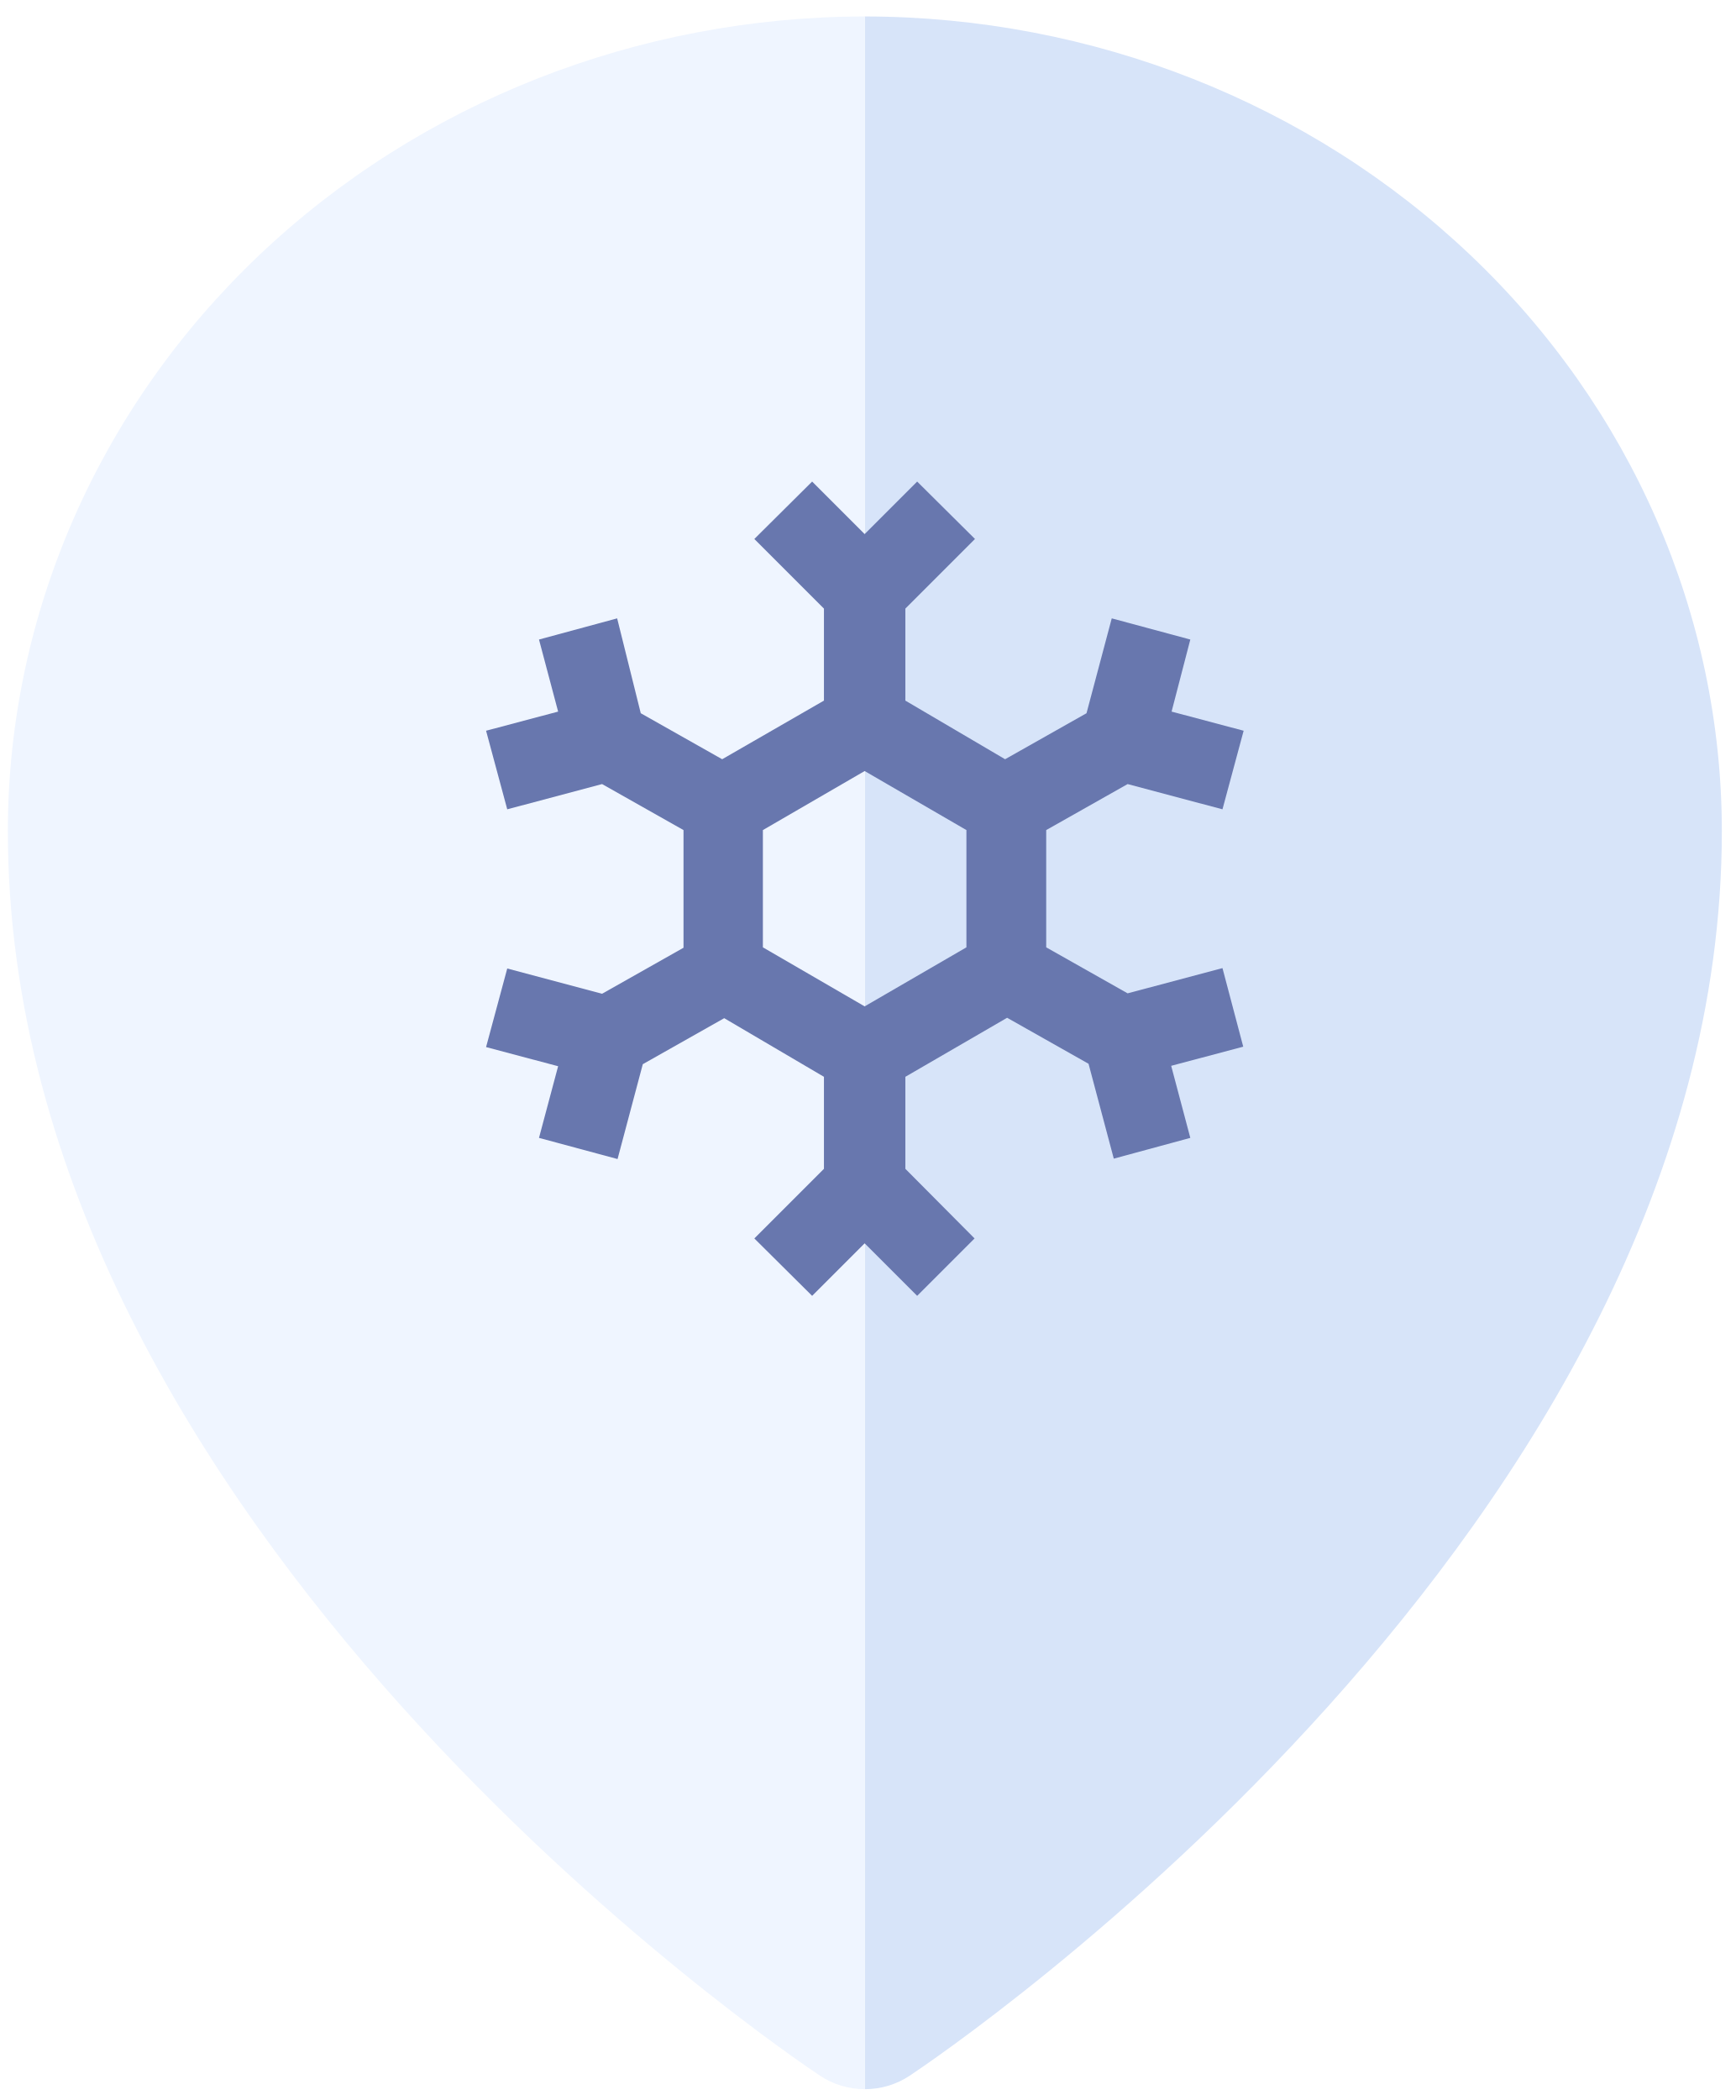
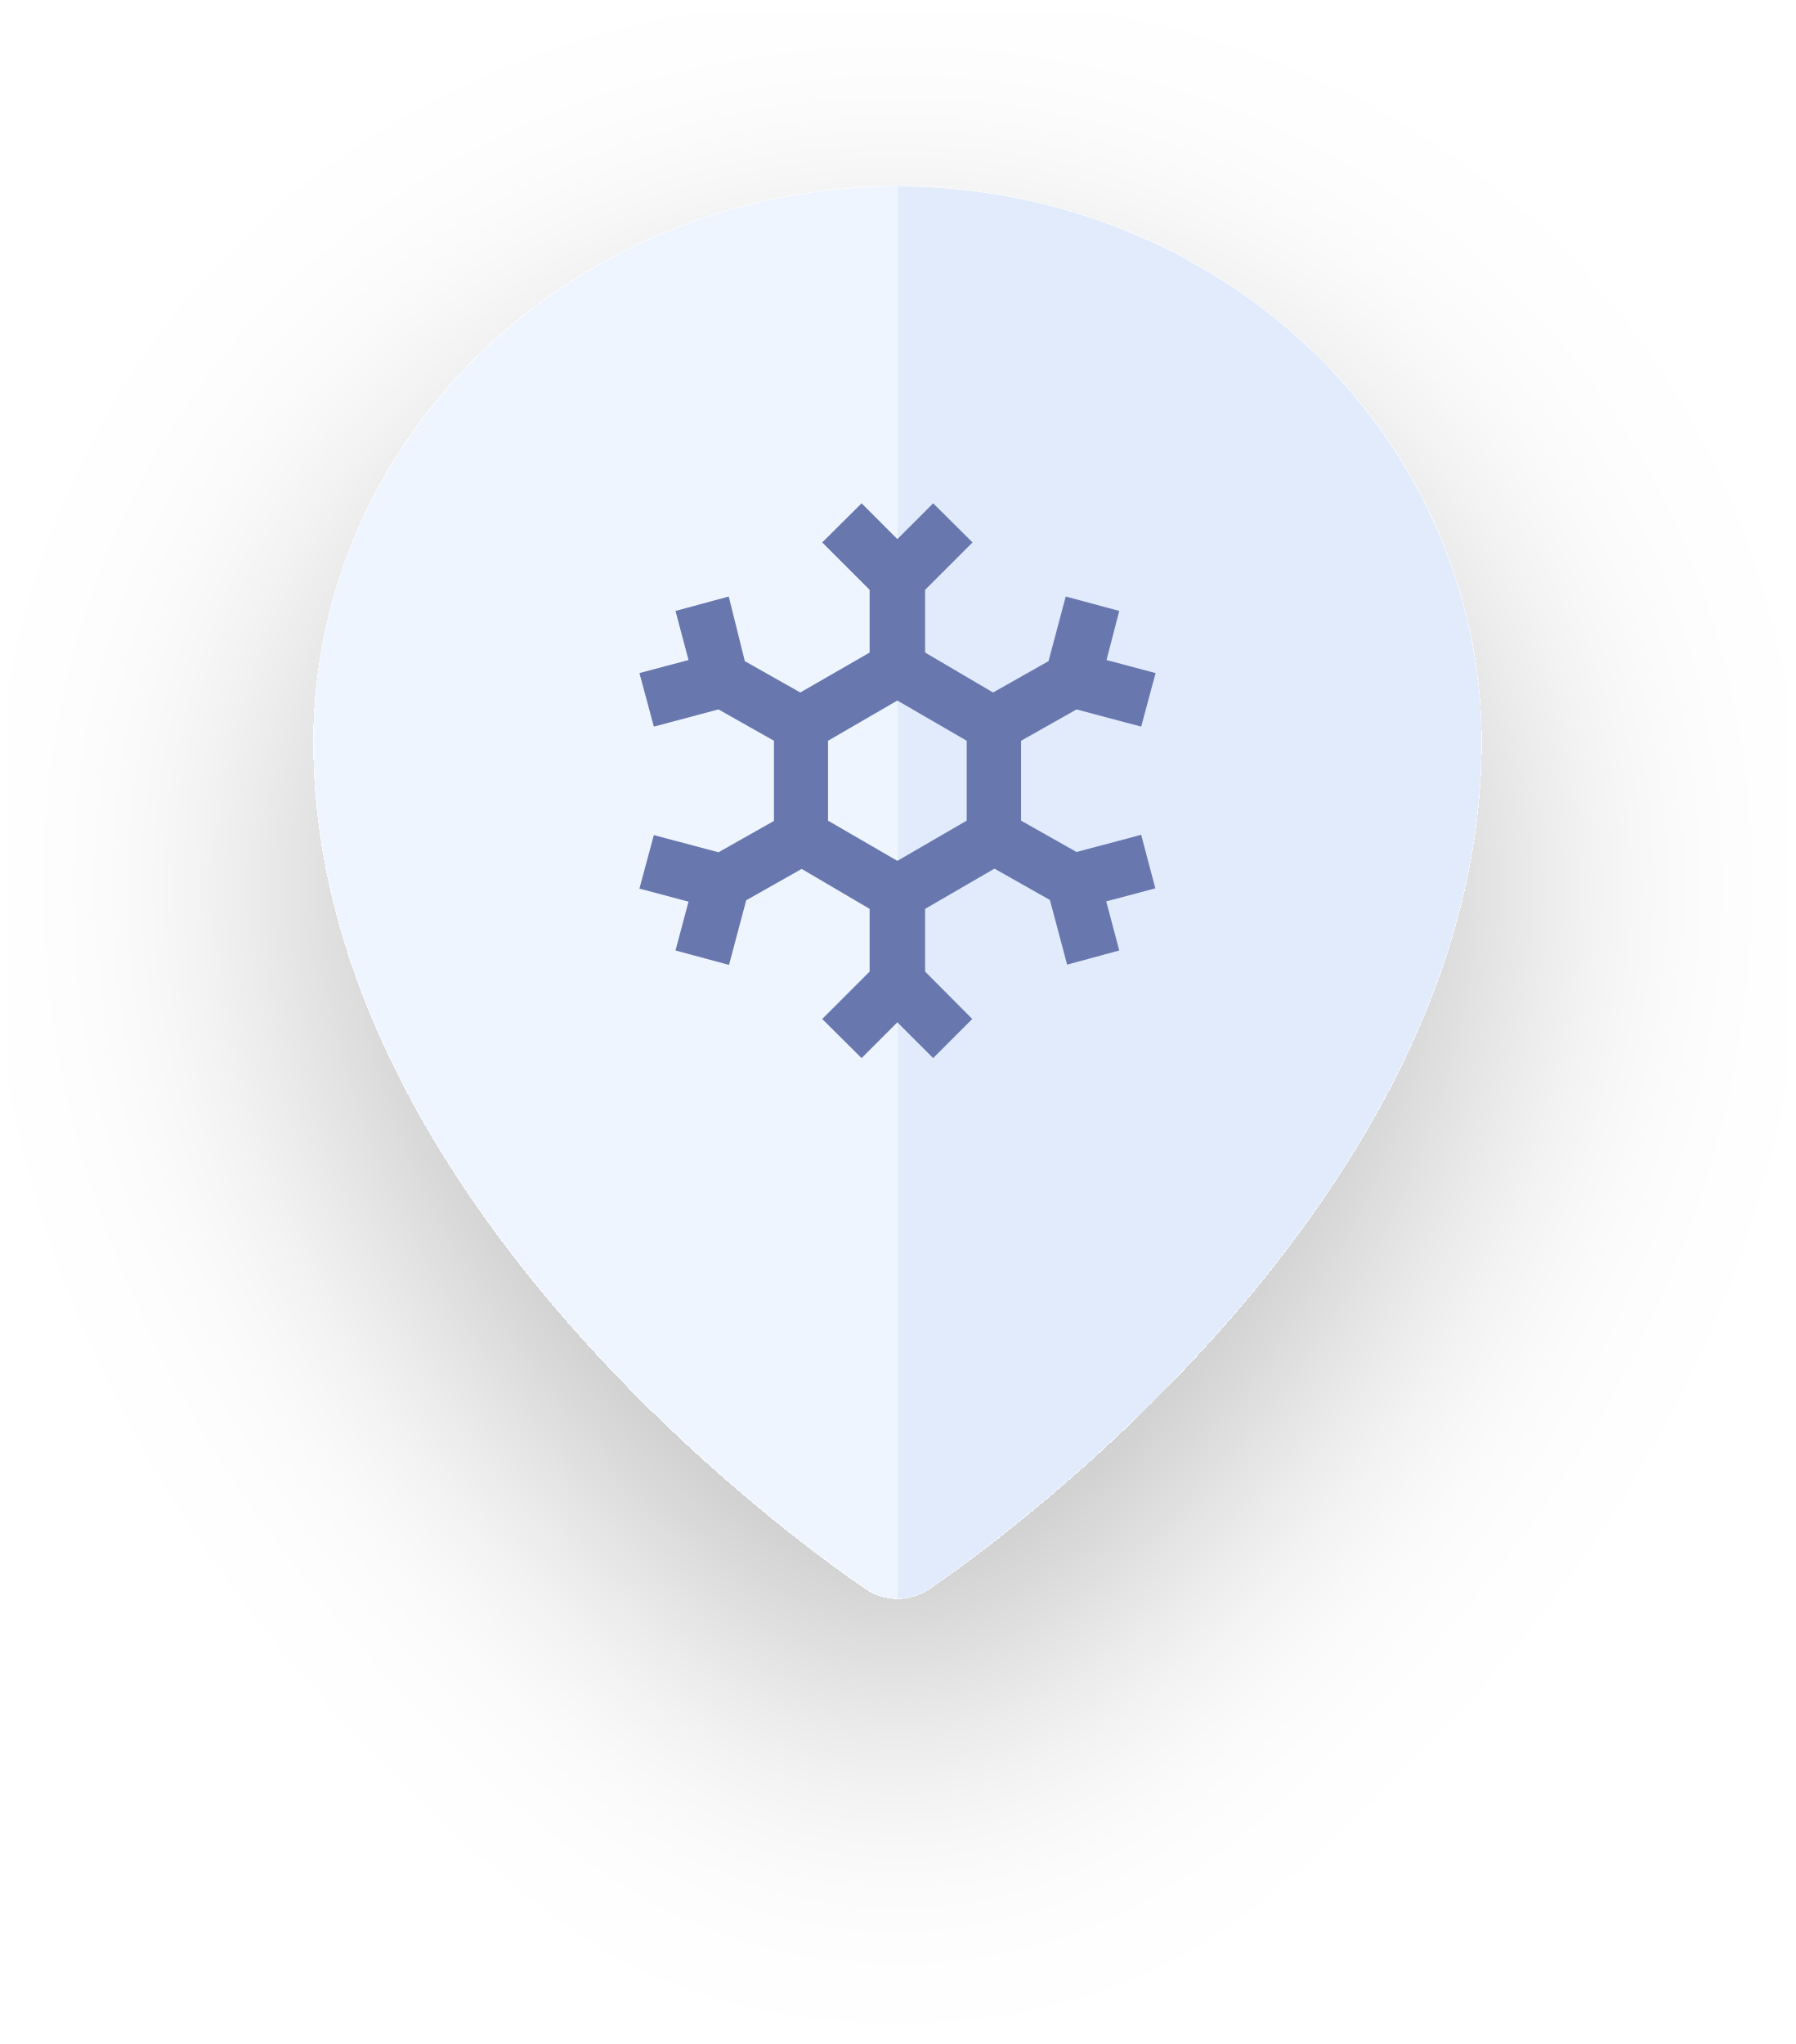
- <svg xmlns="http://www.w3.org/2000/svg" width="81" height="98" viewBox="0 0 81 98" fill="none">
-   <path fill-rule="evenodd" clip-rule="evenodd" d="M40.366 0.768C50.971 0.78 61.139 4.787 68.637 11.911C76.136 19.035 80.354 28.694 80.366 38.768C80.366 71.284 44.003 95.842 42.453 96.87C41.841 97.276 41.113 97.495 40.366 97.495V0.768Z" fill="#D7E4F9" />
-   <path fill-rule="evenodd" clip-rule="evenodd" d="M40.366 0.768C29.761 0.78 19.594 4.787 12.095 11.911C4.596 19.035 0.378 28.694 0.366 38.768C0.366 71.284 36.73 95.842 38.28 96.87C38.891 97.276 39.62 97.495 40.366 97.495V0.768Z" fill="#EFF5FF" />
-   <path d="M57.058 45.178L52.631 46.356L48.831 44.209V38.737L52.631 36.59L57.058 37.768L58.046 34.101L54.683 33.208L55.557 29.845L51.89 28.857L50.712 33.284L46.912 35.431L42.257 32.695V28.401L45.506 25.152L42.808 22.473L40.357 24.924L37.906 22.473L35.208 25.152L38.457 28.401V32.695L33.707 35.431L29.907 33.284L28.805 28.857L25.157 29.845L26.05 33.208L22.687 34.101L23.675 37.768L28.102 36.59L31.902 38.737V44.228L28.102 46.375L23.675 45.197L22.687 48.864L26.05 49.757L25.157 53.101L28.824 54.089L30.002 49.662L33.802 47.515L38.457 50.251V54.545L35.208 57.794L37.906 60.473L40.357 58.022L42.808 60.473L45.487 57.794L42.257 54.545V50.251L47.007 47.496L50.807 49.643L51.985 54.07L55.557 53.101L54.664 49.738L58.027 48.845L57.058 45.178ZM35.607 38.737L40.357 35.982L45.107 38.737V44.209L40.357 46.964L35.607 44.209V38.737Z" fill="#6877AE" />
+ <svg xmlns="http://www.w3.org/2000/svg" width="123" height="140" viewBox="0 0 123 140" fill="none">
+   <g filter="url(#filter0_d_1289_679)">
+     <path fill-rule="evenodd" clip-rule="evenodd" d="M61.483 12.768C72.088 12.78 82.255 16.787 89.754 23.911C97.252 31.035 101.471 40.694 101.483 50.768C101.483 83.284 65.119 107.842 63.569 108.869C62.958 109.276 62.229 109.495 61.483 109.495V12.768Z" fill="#E1EBFC" />
+     <path fill-rule="evenodd" clip-rule="evenodd" d="M61.483 12.768C50.878 12.78 40.71 16.787 33.212 23.911C25.713 31.035 21.495 40.694 21.483 50.768C21.483 83.284 57.846 107.842 59.396 108.869C60.008 109.276 60.736 109.495 61.483 109.495V12.768Z" fill="#EFF5FF" />
+     <path d="M78.174 57.178L73.747 58.356L69.947 56.209V50.737L73.747 48.59L78.174 49.768L79.162 46.101L75.799 45.208L76.673 41.845L73.006 40.857L71.828 45.284L68.028 47.431L63.373 44.695V40.401L66.622 37.152L63.924 34.473L61.473 36.924L59.022 34.473L56.324 37.152L59.573 40.401V44.695L54.823 47.431L51.023 45.284L49.921 40.857L46.273 41.845L47.166 45.208L43.803 46.101L44.791 49.768L49.218 48.59L53.018 50.737V56.228L49.218 58.375L44.791 57.197L43.803 60.864L47.166 61.757L46.273 65.101L49.94 66.089L51.118 61.662L54.918 59.515L59.573 62.251V66.545L56.324 69.794L59.022 72.473L61.473 70.022L63.924 72.473L66.603 69.794L63.373 66.545V62.251L68.123 59.496L71.923 61.643L73.101 66.07L76.673 65.101L75.78 61.738L79.143 60.845L78.174 57.178ZM56.723 50.737L61.473 47.982L66.223 50.737V56.209L61.473 58.964L56.723 56.209V50.737Z" fill="#6877AE" />
+   </g>
+   <defs>
+     <filter id="filter0_d_1289_679" x="0.583" y="0.868" width="121.8" height="138.526" filterUnits="userSpaceOnUse" color-interpolation-filters="sRGB">
+       <feFlood flood-opacity="0" result="BackgroundImageFix" />
+       <feColorMatrix in="SourceAlpha" type="matrix" values="0 0 0 0 0 0 0 0 0 0 0 0 0 0 0 0 0 0 127 0" result="hardAlpha" />
+       <feOffset dy="9" />
+       <feGaussianBlur stdDeviation="10.45" />
+       <feComposite in2="hardAlpha" operator="out" />
+       <feColorMatrix type="matrix" values="0 0 0 0 0 0 0 0 0 0 0 0 0 0 0 0 0 0 0.25 0" />
+       <feBlend mode="normal" in2="BackgroundImageFix" result="effect1_dropShadow_1289_679" />
+       <feBlend mode="normal" in="SourceGraphic" in2="effect1_dropShadow_1289_679" result="shape" />
+     </filter>
+   </defs>
</svg>
